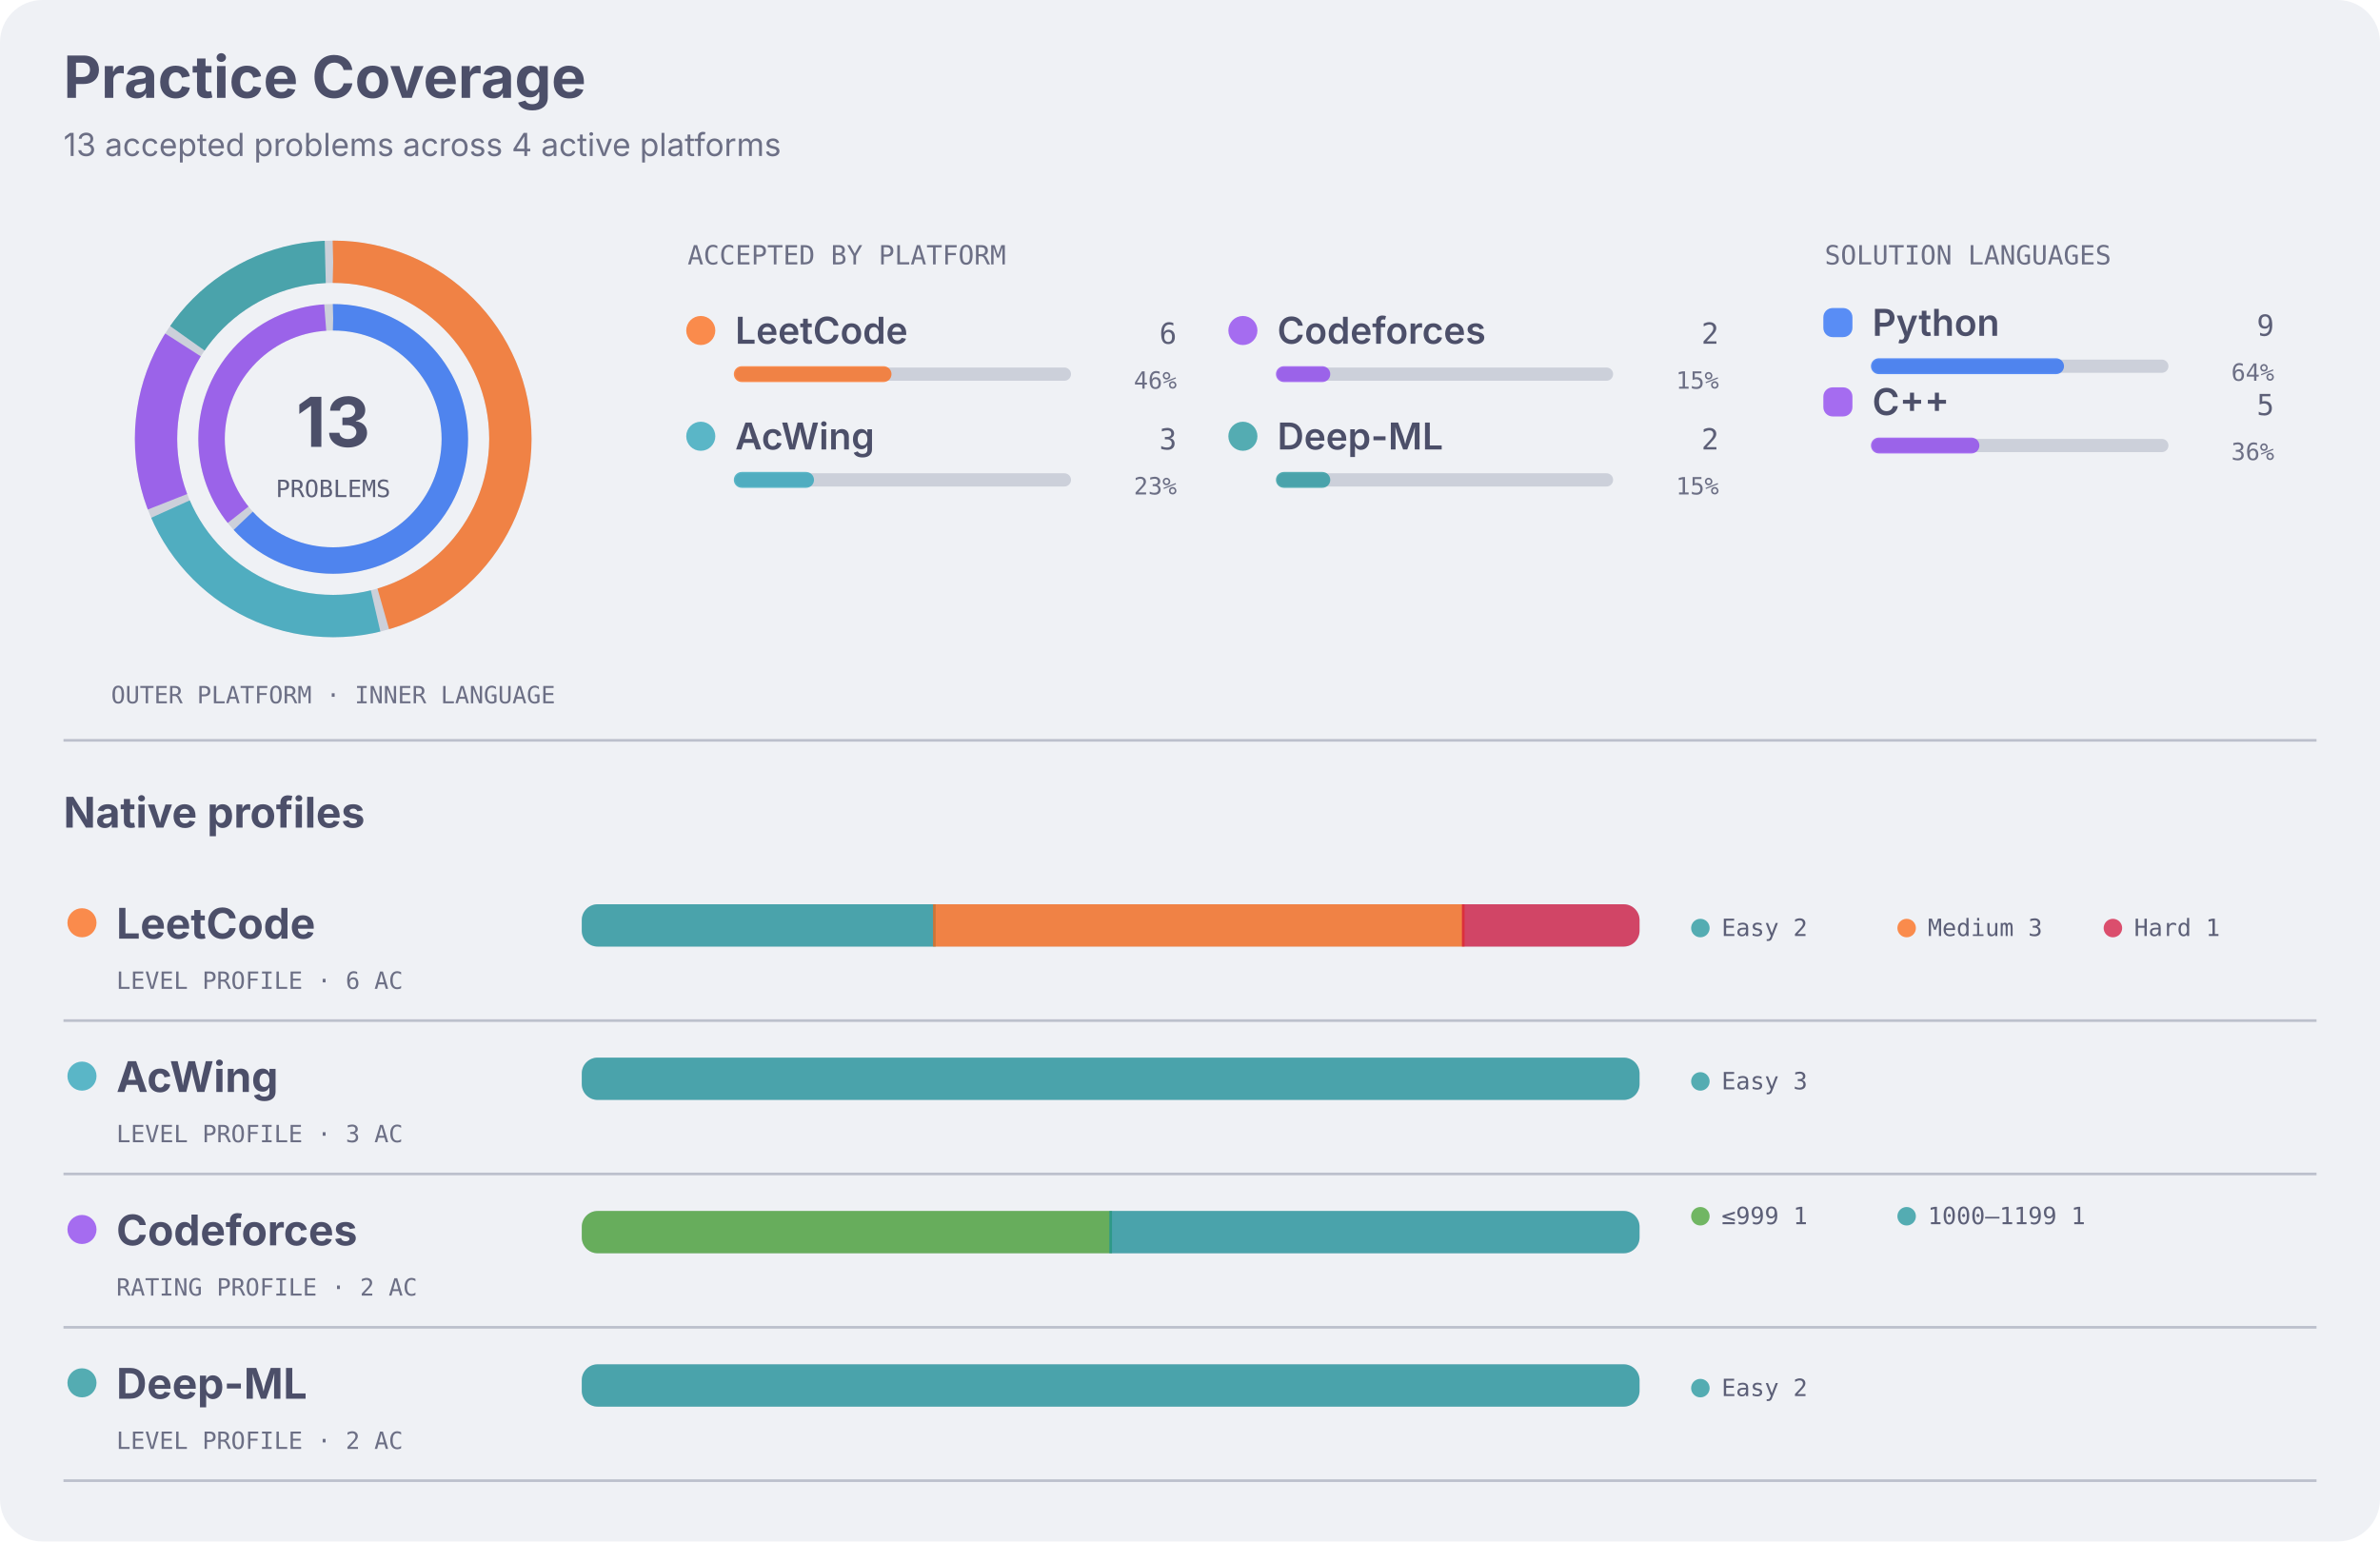
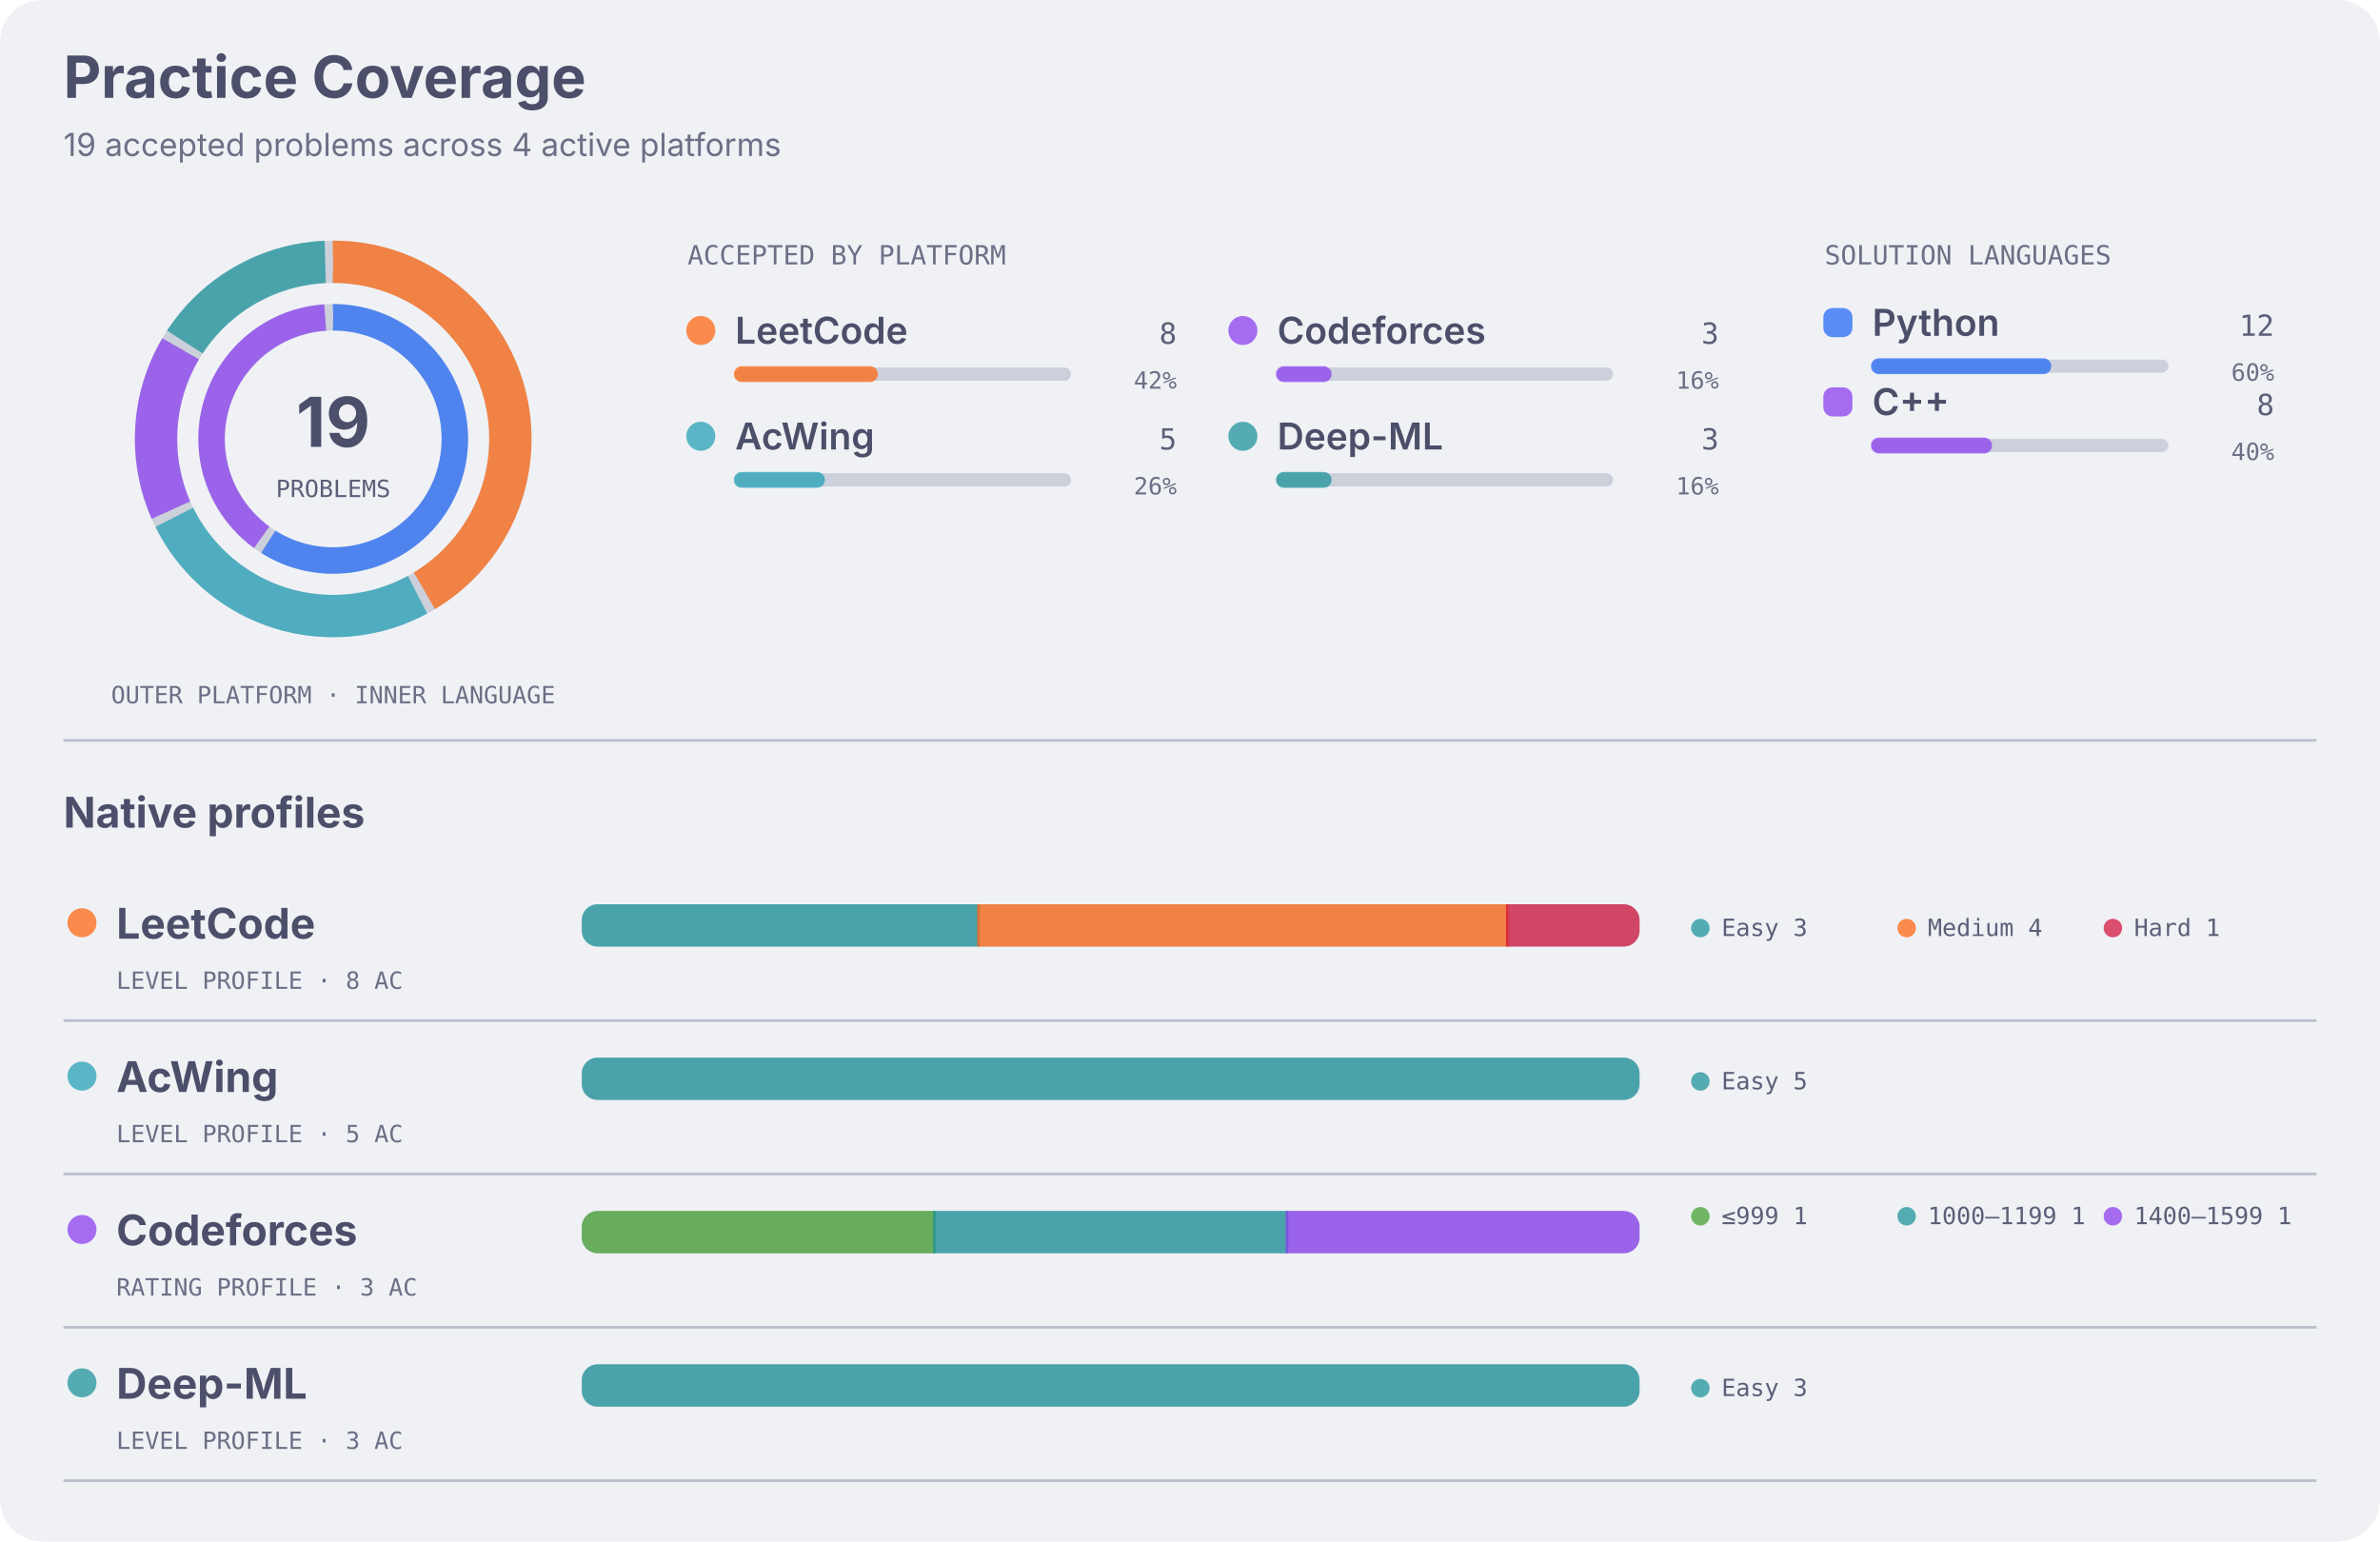
<svg xmlns="http://www.w3.org/2000/svg" width="900" height="583" viewBox="0 0 900 583" role="img" aria-labelledby="coverage-title coverage-desc">
  <style>
    .coverage-background { fill: #eff1f5; }
    .coverage-primary { fill: #4c4f69; }
    .coverage-secondary { fill: #5c5f77; }
    .coverage-muted { fill: #6c6f85; }
    .coverage-track { fill: #ccd0da; }
    .coverage-track-stroke { stroke: #ccd0da; }
    .coverage-divider { stroke: #bcc0cc; }
    .coverage-yellow { fill: #df8e1d; stroke: #df8e1d; }
    .coverage-blue { fill: #1e66f5; stroke: #1e66f5; }
    .coverage-sapphire { fill: #209fb5; stroke: #209fb5; }
    .coverage-mauve { fill: #8839ef; stroke: #8839ef; }
    .coverage-green { fill: #40a02b; stroke: #40a02b; }
    .coverage-peach { fill: #fe640b; stroke: #fe640b; }
    .coverage-red { fill: #d20f39; stroke: #d20f39; }
    .coverage-teal { fill: #179299; stroke: #179299; }
    .coverage-overlay { fill: #7c7f93; stroke: #7c7f93; }
    .coverage-accent { opacity: 0.72; }
    .coverage-empty { opacity: 0.32; }
    @media (prefers-color-scheme: dark) {
      .coverage-background { fill: #1e1e2e; }
      .coverage-primary { fill: #cdd6f4; }
      .coverage-secondary { fill: #bac2de; }
      .coverage-muted { fill: #a6adc8; }
      .coverage-track { fill: #313244; }
      .coverage-track-stroke { stroke: #313244; }
      .coverage-divider { stroke: #45475a; }
      .coverage-yellow { fill: #f9e2af; stroke: #f9e2af; }
      .coverage-blue { fill: #89b4fa; stroke: #89b4fa; }
      .coverage-sapphire { fill: #74c7ec; stroke: #74c7ec; }
      .coverage-mauve { fill: #cba6f7; stroke: #cba6f7; }
      .coverage-green { fill: #a6e3a1; stroke: #a6e3a1; }
      .coverage-peach { fill: #fab387; stroke: #fab387; }
      .coverage-red { fill: #f38ba8; stroke: #f38ba8; }
      .coverage-teal { fill: #94e2d5; stroke: #94e2d5; }
      .coverage-overlay { fill: #9399b2; stroke: #9399b2; }
      .coverage-accent { opacity: 1; }
      .coverage-empty { opacity: 0.45; }
    }
  </style>
  <rect class="coverage-background" width="900" height="583" rx="16" />
  <text class="coverage-primary" x="24" y="37" font-family="-apple-system,BlinkMacSystemFont,Segoe UI,sans-serif" font-size="22" font-weight="700">Practice Coverage</text>
-   <text class="coverage-muted" x="24" y="59" font-family="-apple-system,BlinkMacSystemFont,Segoe UI,sans-serif" font-size="12">13 accepted problems across 4 active platforms</text>
+   <text class="coverage-muted" x="24" y="59" font-family="-apple-system,BlinkMacSystemFont,Segoe UI,sans-serif" font-size="12">19 accepted problems across 4 active platforms</text>
  <circle class="coverage-track-stroke" cx="126" cy="166" r="67" fill="none" stroke-width="16" />
-   <circle class="coverage-accent coverage-peach" cx="126" cy="166" r="67" style="fill:none" stroke-width="16" stroke-dasharray="191.30 229.68" stroke-dashoffset="-0.00" transform="rotate(-90 126 166)" data-ring="platform" data-segment="LeetCode" data-count="6">
+   <circle class="coverage-accent coverage-peach" cx="126" cy="166" r="67" style="fill:none" stroke-width="16" stroke-dasharray="174.25 246.72" stroke-dashoffset="-0.00" transform="rotate(-90 126 166)" data-ring="platform" data-segment="LeetCode" data-count="8">
    </circle>
-   <circle class="coverage-accent coverage-sapphire" cx="126" cy="166" r="67" style="fill:none" stroke-width="16" stroke-dasharray="94.15 326.83" stroke-dashoffset="-194.30" transform="rotate(-90 126 166)" data-ring="platform" data-segment="AcWing" data-count="3">
+   <circle class="coverage-accent coverage-sapphire" cx="126" cy="166" r="67" style="fill:none" stroke-width="16" stroke-dasharray="107.78 313.19" stroke-dashoffset="-177.25" transform="rotate(-90 126 166)" data-ring="platform" data-segment="AcWing" data-count="5">
    </circle>
-   <circle class="coverage-accent coverage-mauve" cx="126" cy="166" r="67" style="fill:none" stroke-width="16" stroke-dasharray="61.77 359.21" stroke-dashoffset="-291.44" transform="rotate(-90 126 166)" data-ring="platform" data-segment="Codeforces" data-count="2">
+   <circle class="coverage-accent coverage-mauve" cx="126" cy="166" r="67" style="fill:none" stroke-width="16" stroke-dasharray="63.47 357.50" stroke-dashoffset="-288.03" transform="rotate(-90 126 166)" data-ring="platform" data-segment="Codeforces" data-count="3">
    </circle>
-   <circle class="coverage-accent coverage-teal" cx="126" cy="166" r="67" style="fill:none" stroke-width="16" stroke-dasharray="61.77 359.21" stroke-dashoffset="-356.21" transform="rotate(-90 126 166)" data-ring="platform" data-segment="Deep-ML" data-count="2">
+   <circle class="coverage-accent coverage-teal" cx="126" cy="166" r="67" style="fill:none" stroke-width="16" stroke-dasharray="63.47 357.50" stroke-dashoffset="-354.50" transform="rotate(-90 126 166)" data-ring="platform" data-segment="Deep-ML" data-count="3">
    </circle>
  <circle class="coverage-track-stroke" cx="126" cy="166" r="46" fill="none" stroke-width="10" />
-   <circle class="coverage-accent coverage-blue" cx="126" cy="166" r="46" style="fill:none" stroke-width="10" stroke-dasharray="182.80 106.22" stroke-dashoffset="-0.00" transform="rotate(-90 126 166)" data-ring="language" data-segment="Python" data-count="9">
+   <circle class="coverage-accent coverage-blue" cx="126" cy="166" r="46" style="fill:none" stroke-width="10" stroke-dasharray="170.42 118.61" stroke-dashoffset="-0.00" transform="rotate(-90 126 166)" data-ring="language" data-segment="Python" data-count="12">
    </circle>
-   <circle class="coverage-accent coverage-mauve" cx="126" cy="166" r="46" style="fill:none" stroke-width="10" stroke-dasharray="100.22 188.80" stroke-dashoffset="-185.80" transform="rotate(-90 126 166)" data-ring="language" data-segment="C++" data-count="5">
+   <circle class="coverage-accent coverage-mauve" cx="126" cy="166" r="46" style="fill:none" stroke-width="10" stroke-dasharray="112.61 176.42" stroke-dashoffset="-173.42" transform="rotate(-90 126 166)" data-ring="language" data-segment="C++" data-count="8">
    </circle>
-   <text class="coverage-primary" x="126" y="169" text-anchor="middle" font-family="-apple-system,BlinkMacSystemFont,Segoe UI,sans-serif" font-size="26" font-weight="700">13</text>
+   <text class="coverage-primary" x="126" y="169" text-anchor="middle" font-family="-apple-system,BlinkMacSystemFont,Segoe UI,sans-serif" font-size="26" font-weight="700">19</text>
  <text class="coverage-secondary" x="126" y="188" text-anchor="middle" font-family="ui-monospace,SFMono-Regular,Menlo,monospace" font-size="9">PROBLEMS</text>
  <text class="coverage-muted" x="126" y="266" text-anchor="middle" font-family="ui-monospace,SFMono-Regular,Menlo,monospace" font-size="9">OUTER PLATFORM · INNER LANGUAGE</text>
  <text class="coverage-muted" x="260" y="100" font-family="ui-monospace,SFMono-Regular,Menlo,monospace" font-size="10">ACCEPTED BY PLATFORM</text>
  <text class="coverage-muted" x="690" y="100" font-family="ui-monospace,SFMono-Regular,Menlo,monospace" font-size="10">SOLUTION LANGUAGES</text>
  <circle class="coverage-accent coverage-peach" cx="265" cy="125" r="5" />
  <text class="coverage-primary" x="278" y="130" font-family="-apple-system,BlinkMacSystemFont,Segoe UI,sans-serif" font-size="14" font-weight="600">LeetCode</text>
-   <text class="coverage-secondary" x="445" y="130" text-anchor="end" font-family="ui-monospace,SFMono-Regular,Menlo,monospace" font-size="11">6</text>
+   <text class="coverage-secondary" x="445" y="130" text-anchor="end" font-family="ui-monospace,SFMono-Regular,Menlo,monospace" font-size="11">8</text>
  <rect class="coverage-track" x="278" y="139" width="127" height="5" rx="2.5" />
-   <rect class="coverage-accent coverage-peach" x="278" y="139" width="58.62" height="5" rx="2.5" data-share="46.2" data-count="6">
+   <rect class="coverage-accent coverage-peach" x="278" y="139" width="53.47" height="5" rx="2.5" data-share="42.1" data-count="8">
    </rect>
-   <text class="coverage-muted" x="445" y="147" text-anchor="end" font-family="ui-monospace,SFMono-Regular,Menlo,monospace" font-size="9">46%</text>
+   <text class="coverage-muted" x="445" y="147" text-anchor="end" font-family="ui-monospace,SFMono-Regular,Menlo,monospace" font-size="9">42%</text>
  <circle class="coverage-accent coverage-sapphire" cx="265" cy="165" r="5" />
  <text class="coverage-primary" x="278" y="170" font-family="-apple-system,BlinkMacSystemFont,Segoe UI,sans-serif" font-size="14" font-weight="600">AcWing</text>
-   <text class="coverage-secondary" x="445" y="170" text-anchor="end" font-family="ui-monospace,SFMono-Regular,Menlo,monospace" font-size="11">3</text>
+   <text class="coverage-secondary" x="445" y="170" text-anchor="end" font-family="ui-monospace,SFMono-Regular,Menlo,monospace" font-size="11">5</text>
  <rect class="coverage-track" x="278" y="179" width="127" height="5" rx="2.5" />
-   <rect class="coverage-accent coverage-sapphire" x="278" y="179" width="29.31" height="5" rx="2.5" data-share="23.1" data-count="3">
+   <rect class="coverage-accent coverage-sapphire" x="278" y="179" width="33.42" height="5" rx="2.5" data-share="26.3" data-count="5">
    </rect>
-   <text class="coverage-muted" x="445" y="187" text-anchor="end" font-family="ui-monospace,SFMono-Regular,Menlo,monospace" font-size="9">23%</text>
+   <text class="coverage-muted" x="445" y="187" text-anchor="end" font-family="ui-monospace,SFMono-Regular,Menlo,monospace" font-size="9">26%</text>
  <circle class="coverage-accent coverage-mauve" cx="470" cy="125" r="5" />
  <text class="coverage-primary" x="483" y="130" font-family="-apple-system,BlinkMacSystemFont,Segoe UI,sans-serif" font-size="14" font-weight="600">Codeforces</text>
-   <text class="coverage-secondary" x="650" y="130" text-anchor="end" font-family="ui-monospace,SFMono-Regular,Menlo,monospace" font-size="11">2</text>
+   <text class="coverage-secondary" x="650" y="130" text-anchor="end" font-family="ui-monospace,SFMono-Regular,Menlo,monospace" font-size="11">3</text>
  <rect class="coverage-track" x="483" y="139" width="127" height="5" rx="2.5" />
-   <rect class="coverage-accent coverage-mauve" x="483" y="139" width="19.54" height="5" rx="2.5" data-share="15.4" data-count="2">
+   <rect class="coverage-accent coverage-mauve" x="483" y="139" width="20.05" height="5" rx="2.5" data-share="15.8" data-count="3">
    </rect>
-   <text class="coverage-muted" x="650" y="147" text-anchor="end" font-family="ui-monospace,SFMono-Regular,Menlo,monospace" font-size="9">15%</text>
+   <text class="coverage-muted" x="650" y="147" text-anchor="end" font-family="ui-monospace,SFMono-Regular,Menlo,monospace" font-size="9">16%</text>
  <circle class="coverage-accent coverage-teal" cx="470" cy="165" r="5" />
  <text class="coverage-primary" x="483" y="170" font-family="-apple-system,BlinkMacSystemFont,Segoe UI,sans-serif" font-size="14" font-weight="600">Deep-ML</text>
-   <text class="coverage-secondary" x="650" y="170" text-anchor="end" font-family="ui-monospace,SFMono-Regular,Menlo,monospace" font-size="11">2</text>
+   <text class="coverage-secondary" x="650" y="170" text-anchor="end" font-family="ui-monospace,SFMono-Regular,Menlo,monospace" font-size="11">3</text>
  <rect class="coverage-track" x="483" y="179" width="127" height="5" rx="2.5" />
-   <rect class="coverage-accent coverage-teal" x="483" y="179" width="19.54" height="5" rx="2.5" data-share="15.4" data-count="2">
+   <rect class="coverage-accent coverage-teal" x="483" y="179" width="20.05" height="5" rx="2.5" data-share="15.8" data-count="3">
    </rect>
-   <text class="coverage-muted" x="650" y="187" text-anchor="end" font-family="ui-monospace,SFMono-Regular,Menlo,monospace" font-size="9">15%</text>
+   <text class="coverage-muted" x="650" y="187" text-anchor="end" font-family="ui-monospace,SFMono-Regular,Menlo,monospace" font-size="9">16%</text>
  <rect class="coverage-accent coverage-blue" x="690" y="117" width="10" height="10" rx="3" />
  <text class="coverage-primary" x="708" y="127" font-family="-apple-system,BlinkMacSystemFont,Segoe UI,sans-serif" font-size="14" font-weight="600">Python</text>
-   <text class="coverage-secondary" x="860" y="127" text-anchor="end" font-family="ui-monospace,SFMono-Regular,Menlo,monospace" font-size="11">9</text>
+   <text class="coverage-secondary" x="860" y="127" text-anchor="end" font-family="ui-monospace,SFMono-Regular,Menlo,monospace" font-size="11">12</text>
  <rect class="coverage-track" x="708" y="136" width="112" height="5" rx="2.5" />
-   <rect class="coverage-accent coverage-blue" x="708" y="136" width="72.00" height="5" rx="2.5" data-share="64.3" data-count="9">
+   <rect class="coverage-accent coverage-blue" x="708" y="136" width="67.20" height="5" rx="2.5" data-share="60.0" data-count="12">
    </rect>
-   <text class="coverage-muted" x="860" y="144" text-anchor="end" font-family="ui-monospace,SFMono-Regular,Menlo,monospace" font-size="9">64%</text>
+   <text class="coverage-muted" x="860" y="144" text-anchor="end" font-family="ui-monospace,SFMono-Regular,Menlo,monospace" font-size="9">60%</text>
  <rect class="coverage-accent coverage-mauve" x="690" y="147" width="10" height="10" rx="3" />
  <text class="coverage-primary" x="708" y="157" font-family="-apple-system,BlinkMacSystemFont,Segoe UI,sans-serif" font-size="14" font-weight="600">C++</text>
-   <text class="coverage-secondary" x="860" y="157" text-anchor="end" font-family="ui-monospace,SFMono-Regular,Menlo,monospace" font-size="11">5</text>
+   <text class="coverage-secondary" x="860" y="157" text-anchor="end" font-family="ui-monospace,SFMono-Regular,Menlo,monospace" font-size="11">8</text>
  <rect class="coverage-track" x="708" y="166" width="112" height="5" rx="2.5" />
-   <rect class="coverage-accent coverage-mauve" x="708" y="166" width="40.00" height="5" rx="2.5" data-share="35.7" data-count="5">
+   <rect class="coverage-accent coverage-mauve" x="708" y="166" width="44.80" height="5" rx="2.5" data-share="40.0" data-count="8">
    </rect>
-   <text class="coverage-muted" x="860" y="174" text-anchor="end" font-family="ui-monospace,SFMono-Regular,Menlo,monospace" font-size="9">36%</text>
+   <text class="coverage-muted" x="860" y="174" text-anchor="end" font-family="ui-monospace,SFMono-Regular,Menlo,monospace" font-size="9">40%</text>
  <line class="coverage-divider" x1="24" y1="280" x2="876" y2="280" />
  <text class="coverage-primary" x="24" y="313" font-family="-apple-system,BlinkMacSystemFont,Segoe UI,sans-serif" font-size="16" font-weight="700">Native profiles</text>
  <circle class="coverage-accent coverage-peach" cx="31" cy="349" r="5" />
  <text class="coverage-primary" x="44" y="355" font-family="-apple-system,BlinkMacSystemFont,Segoe UI,sans-serif" font-size="16" font-weight="650">LeetCode</text>
-   <text class="coverage-muted" x="44" y="374" font-family="ui-monospace,SFMono-Regular,Menlo,monospace" font-size="9">LEVEL PROFILE · 6 AC</text>
+   <text class="coverage-muted" x="44" y="374" font-family="ui-monospace,SFMono-Regular,Menlo,monospace" font-size="9">LEVEL PROFILE · 8 AC</text>
  <rect class="coverage-track" x="220" y="342" width="400" height="16" rx="6" />
  <clipPath id="leetcode-profile-clip">
    <rect x="220" y="342" width="400" height="16" rx="6" />
  </clipPath>
-   <rect x="220.00" y="342" width="133.33" height="16" class="coverage-accent coverage-teal" clip-path="url(#leetcode-profile-clip)" data-profile="leetcode" data-segment="Easy" data-count="2">
+   <rect x="220.00" y="342" width="150.00" height="16" class="coverage-accent coverage-teal" clip-path="url(#leetcode-profile-clip)" data-profile="leetcode" data-segment="Easy" data-count="3">
    </rect>
-   <rect x="353.33" y="342" width="200.00" height="16" class="coverage-accent coverage-peach" clip-path="url(#leetcode-profile-clip)" data-profile="leetcode" data-segment="Medium" data-count="3">
+   <rect x="370.00" y="342" width="200.00" height="16" class="coverage-accent coverage-peach" clip-path="url(#leetcode-profile-clip)" data-profile="leetcode" data-segment="Medium" data-count="4">
    </rect>
-   <rect x="553.33" y="342" width="66.67" height="16" class="coverage-accent coverage-red" clip-path="url(#leetcode-profile-clip)" data-profile="leetcode" data-segment="Hard" data-count="1">
+   <rect x="570.00" y="342" width="50.00" height="16" class="coverage-accent coverage-red" clip-path="url(#leetcode-profile-clip)" data-profile="leetcode" data-segment="Hard" data-count="1">
    </rect>
  <circle class="coverage-accent coverage-teal" cx="643" cy="351" r="3" />
-   <text class="coverage-secondary" x="651" y="354" font-family="ui-monospace,SFMono-Regular,Menlo,monospace" font-size="9" data-profile-summary="leetcode" data-segment="Easy" data-count="2">Easy 2</text>
+   <text class="coverage-secondary" x="651" y="354" font-family="ui-monospace,SFMono-Regular,Menlo,monospace" font-size="9" data-profile-summary="leetcode" data-segment="Easy" data-count="3">Easy 3</text>
  <circle class="coverage-accent coverage-peach" cx="721" cy="351" r="3" />
-   <text class="coverage-secondary" x="729" y="354" font-family="ui-monospace,SFMono-Regular,Menlo,monospace" font-size="9" data-profile-summary="leetcode" data-segment="Medium" data-count="3">Medium 3</text>
+   <text class="coverage-secondary" x="729" y="354" font-family="ui-monospace,SFMono-Regular,Menlo,monospace" font-size="9" data-profile-summary="leetcode" data-segment="Medium" data-count="4">Medium 4</text>
  <circle class="coverage-accent coverage-red" cx="799" cy="351" r="3" />
  <text class="coverage-secondary" x="807" y="354" font-family="ui-monospace,SFMono-Regular,Menlo,monospace" font-size="9" data-profile-summary="leetcode" data-segment="Hard" data-count="1">Hard 1</text>
  <line class="coverage-divider" x1="24" y1="386" x2="876" y2="386" />
  <circle class="coverage-accent coverage-sapphire" cx="31" cy="407" r="5" />
  <text class="coverage-primary" x="44" y="413" font-family="-apple-system,BlinkMacSystemFont,Segoe UI,sans-serif" font-size="16" font-weight="650">AcWing</text>
-   <text class="coverage-muted" x="44" y="432" font-family="ui-monospace,SFMono-Regular,Menlo,monospace" font-size="9">LEVEL PROFILE · 3 AC</text>
+   <text class="coverage-muted" x="44" y="432" font-family="ui-monospace,SFMono-Regular,Menlo,monospace" font-size="9">LEVEL PROFILE · 5 AC</text>
  <rect class="coverage-track" x="220" y="400" width="400" height="16" rx="6" />
  <clipPath id="acwing-profile-clip">
    <rect x="220" y="400" width="400" height="16" rx="6" />
  </clipPath>
-   <rect x="220.00" y="400" width="400.00" height="16" class="coverage-accent coverage-teal" clip-path="url(#acwing-profile-clip)" data-profile="acwing" data-segment="Easy" data-count="3">
+   <rect x="220.00" y="400" width="400.00" height="16" class="coverage-accent coverage-teal" clip-path="url(#acwing-profile-clip)" data-profile="acwing" data-segment="Easy" data-count="5">
    </rect>
  <circle class="coverage-accent coverage-teal" cx="643" cy="409" r="3" />
-   <text class="coverage-secondary" x="651" y="412" font-family="ui-monospace,SFMono-Regular,Menlo,monospace" font-size="9" data-profile-summary="acwing" data-segment="Easy" data-count="3">Easy 3</text>
+   <text class="coverage-secondary" x="651" y="412" font-family="ui-monospace,SFMono-Regular,Menlo,monospace" font-size="9" data-profile-summary="acwing" data-segment="Easy" data-count="5">Easy 5</text>
  <line class="coverage-divider" x1="24" y1="444" x2="876" y2="444" />
  <circle class="coverage-accent coverage-mauve" cx="31" cy="465" r="5" />
  <text class="coverage-primary" x="44" y="471" font-family="-apple-system,BlinkMacSystemFont,Segoe UI,sans-serif" font-size="16" font-weight="650">Codeforces</text>
-   <text class="coverage-muted" x="44" y="490" font-family="ui-monospace,SFMono-Regular,Menlo,monospace" font-size="9">RATING PROFILE · 2 AC</text>
+   <text class="coverage-muted" x="44" y="490" font-family="ui-monospace,SFMono-Regular,Menlo,monospace" font-size="9">RATING PROFILE · 3 AC</text>
  <rect class="coverage-track" x="220" y="458" width="400" height="16" rx="6" />
  <clipPath id="codeforces-profile-clip">
    <rect x="220" y="458" width="400" height="16" rx="6" />
  </clipPath>
-   <rect x="220.00" y="458" width="200.00" height="16" class="coverage-accent coverage-green" clip-path="url(#codeforces-profile-clip)" data-profile="codeforces" data-segment="≤999" data-count="1">
+   <rect x="220.00" y="458" width="133.33" height="16" class="coverage-accent coverage-green" clip-path="url(#codeforces-profile-clip)" data-profile="codeforces" data-segment="≤999" data-count="1">
    </rect>
-   <rect x="420.00" y="458" width="200.00" height="16" class="coverage-accent coverage-teal" clip-path="url(#codeforces-profile-clip)" data-profile="codeforces" data-segment="1000–1199" data-count="1">
+   <rect x="353.33" y="458" width="133.33" height="16" class="coverage-accent coverage-teal" clip-path="url(#codeforces-profile-clip)" data-profile="codeforces" data-segment="1000–1199" data-count="1">
+     </rect>
+   <rect x="486.67" y="458" width="133.33" height="16" class="coverage-accent coverage-mauve" clip-path="url(#codeforces-profile-clip)" data-profile="codeforces" data-segment="1400–1599" data-count="1">
    </rect>
  <circle class="coverage-accent coverage-green" cx="643" cy="460" r="3" />
  <text class="coverage-secondary" x="651" y="463" font-family="ui-monospace,SFMono-Regular,Menlo,monospace" font-size="9" data-profile-summary="codeforces" data-segment="≤999" data-count="1">≤999 1</text>
  <circle class="coverage-accent coverage-teal" cx="721" cy="460" r="3" />
  <text class="coverage-secondary" x="729" y="463" font-family="ui-monospace,SFMono-Regular,Menlo,monospace" font-size="9" data-profile-summary="codeforces" data-segment="1000–1199" data-count="1">1000–1199 1</text>
+   <circle class="coverage-accent coverage-mauve" cx="799" cy="460" r="3" />
+   <text class="coverage-secondary" x="807" y="463" font-family="ui-monospace,SFMono-Regular,Menlo,monospace" font-size="9" data-profile-summary="codeforces" data-segment="1400–1599" data-count="1">1400–1599 1</text>
  <line class="coverage-divider" x1="24" y1="502" x2="876" y2="502" />
  <circle class="coverage-accent coverage-teal" cx="31" cy="523" r="5" />
  <text class="coverage-primary" x="44" y="529" font-family="-apple-system,BlinkMacSystemFont,Segoe UI,sans-serif" font-size="16" font-weight="650">Deep-ML</text>
-   <text class="coverage-muted" x="44" y="548" font-family="ui-monospace,SFMono-Regular,Menlo,monospace" font-size="9">LEVEL PROFILE · 2 AC</text>
+   <text class="coverage-muted" x="44" y="548" font-family="ui-monospace,SFMono-Regular,Menlo,monospace" font-size="9">LEVEL PROFILE · 3 AC</text>
  <rect class="coverage-track" x="220" y="516" width="400" height="16" rx="6" />
  <clipPath id="deep-ml-profile-clip">
    <rect x="220" y="516" width="400" height="16" rx="6" />
  </clipPath>
-   <rect x="220.00" y="516" width="400.00" height="16" class="coverage-accent coverage-teal" clip-path="url(#deep-ml-profile-clip)" data-profile="deep-ml" data-segment="Easy" data-count="2">
+   <rect x="220.00" y="516" width="400.00" height="16" class="coverage-accent coverage-teal" clip-path="url(#deep-ml-profile-clip)" data-profile="deep-ml" data-segment="Easy" data-count="3">
    </rect>
  <circle class="coverage-accent coverage-teal" cx="643" cy="525" r="3" />
-   <text class="coverage-secondary" x="651" y="528" font-family="ui-monospace,SFMono-Regular,Menlo,monospace" font-size="9" data-profile-summary="deep-ml" data-segment="Easy" data-count="2">Easy 2</text>
+   <text class="coverage-secondary" x="651" y="528" font-family="ui-monospace,SFMono-Regular,Menlo,monospace" font-size="9" data-profile-summary="deep-ml" data-segment="Easy" data-count="3">Easy 3</text>
  <line class="coverage-divider" x1="24" y1="560" x2="876" y2="560" />
</svg>
